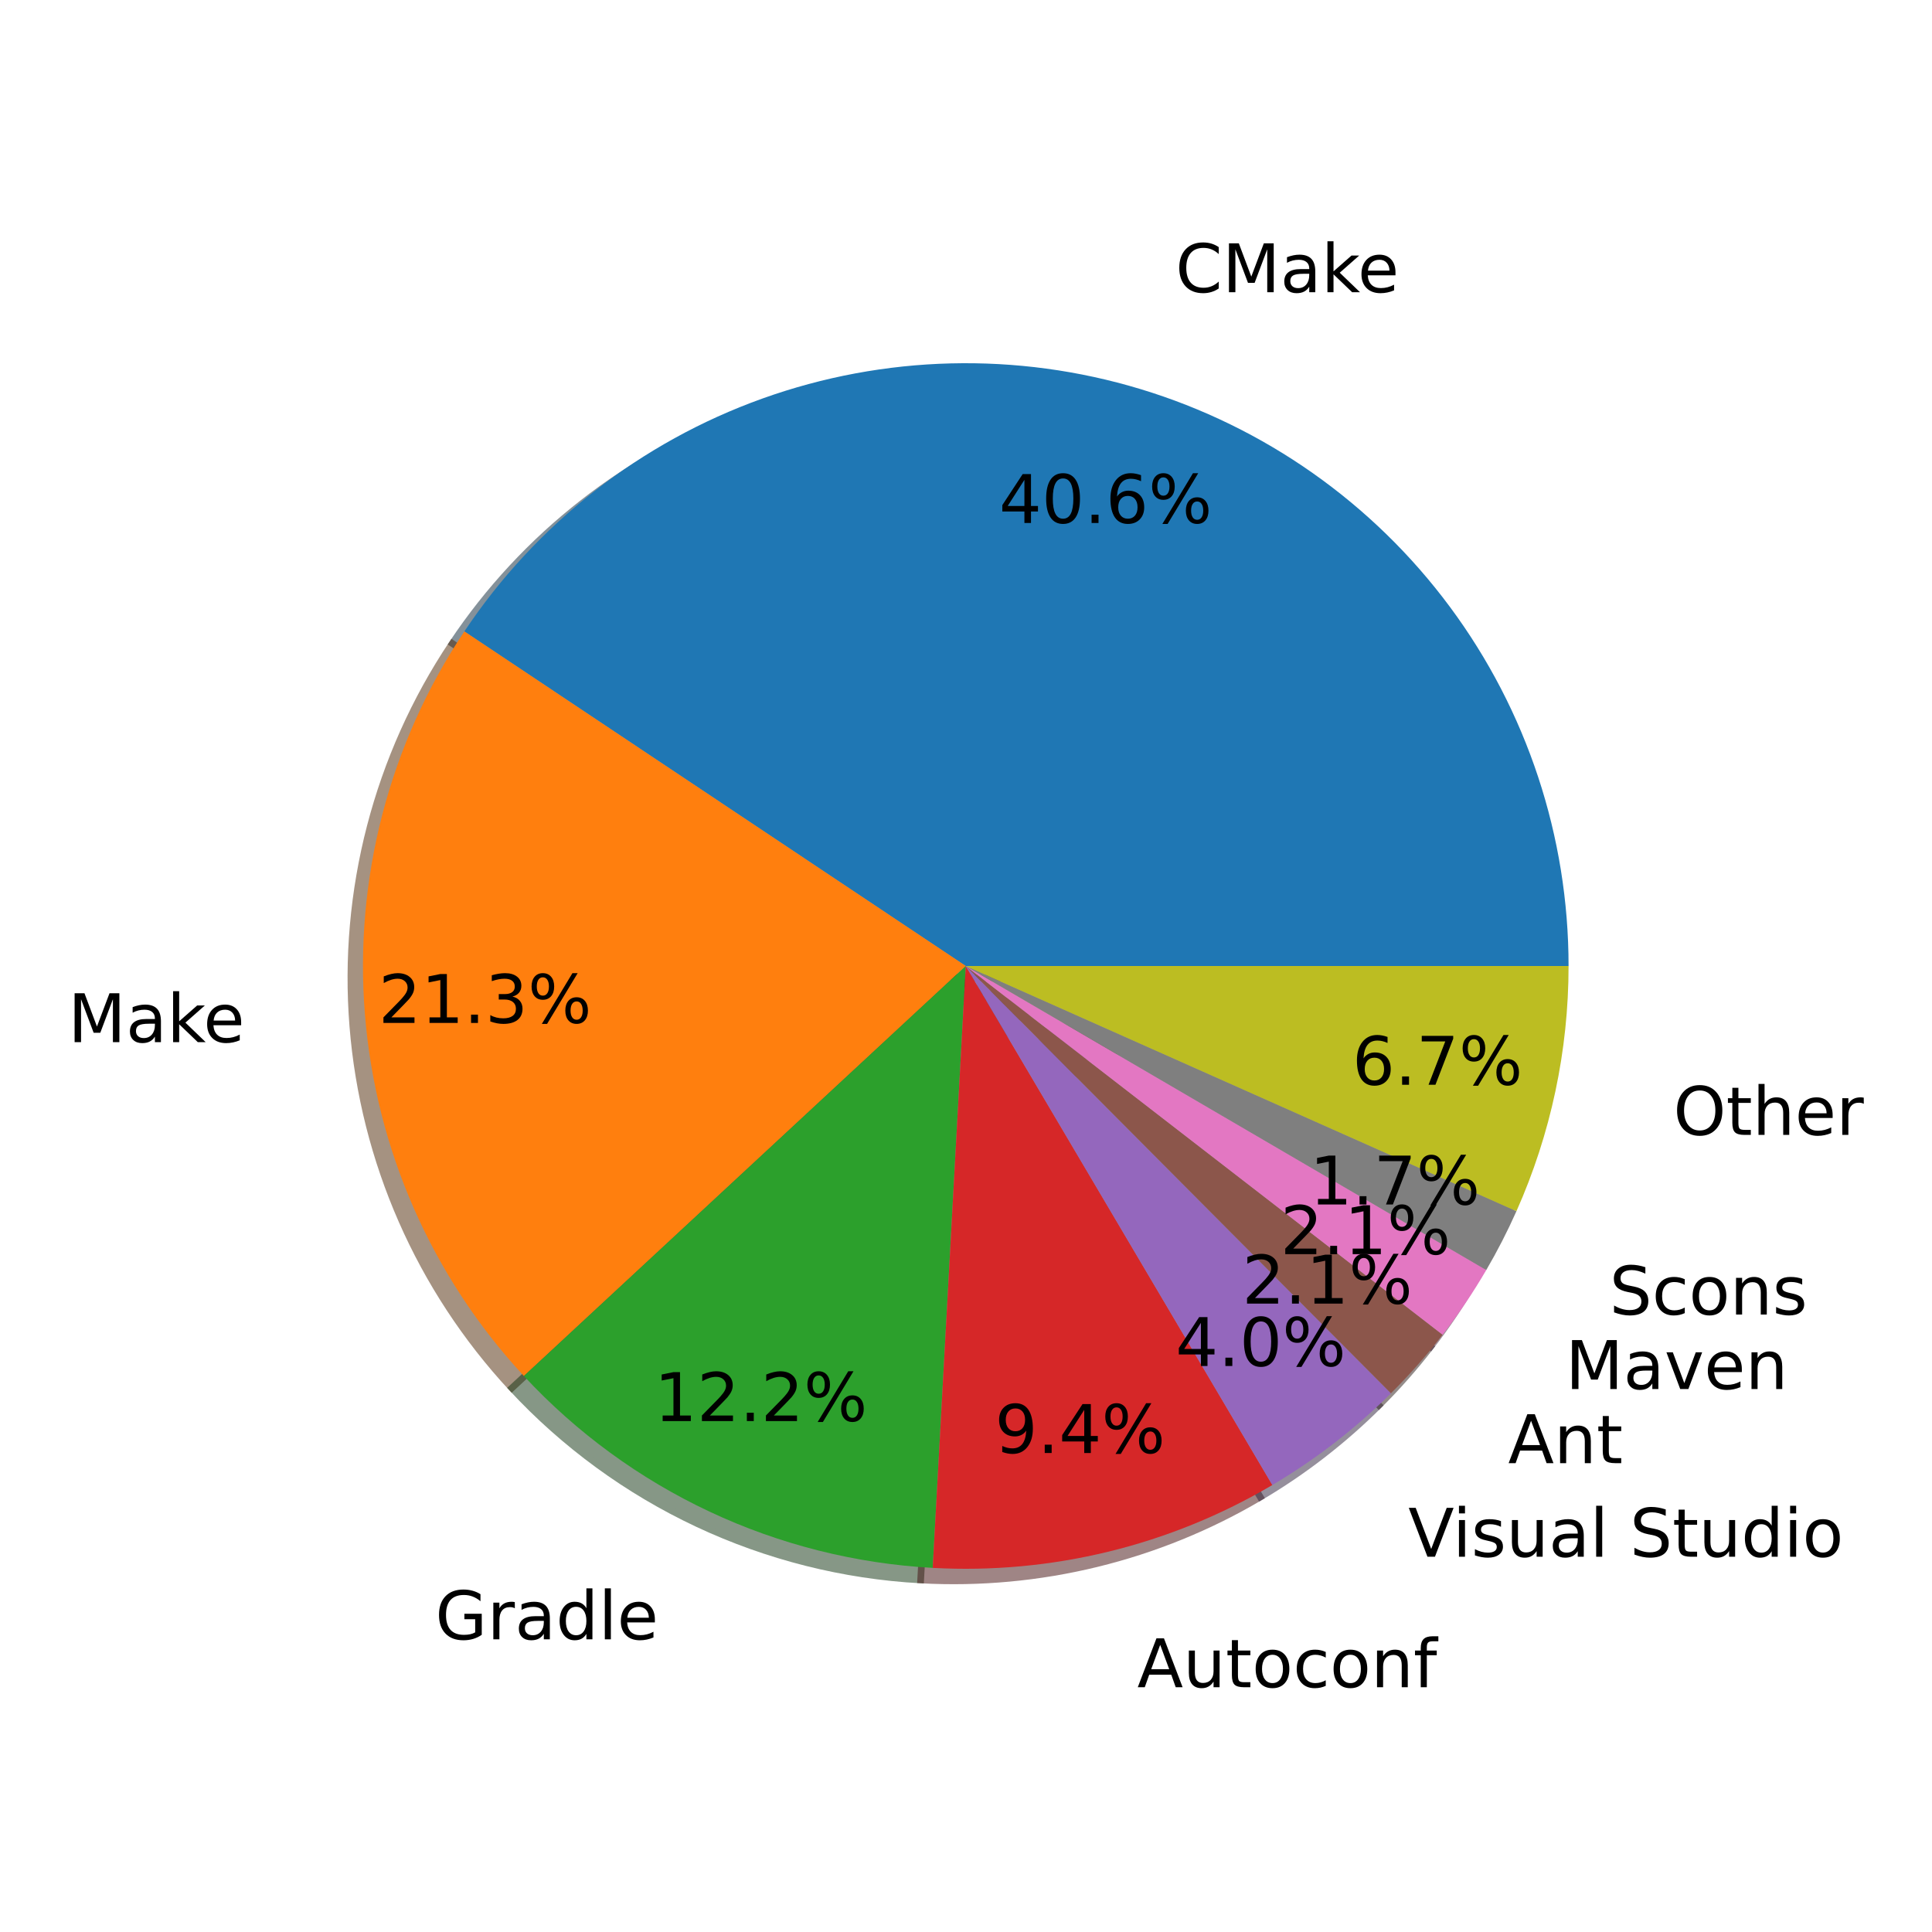
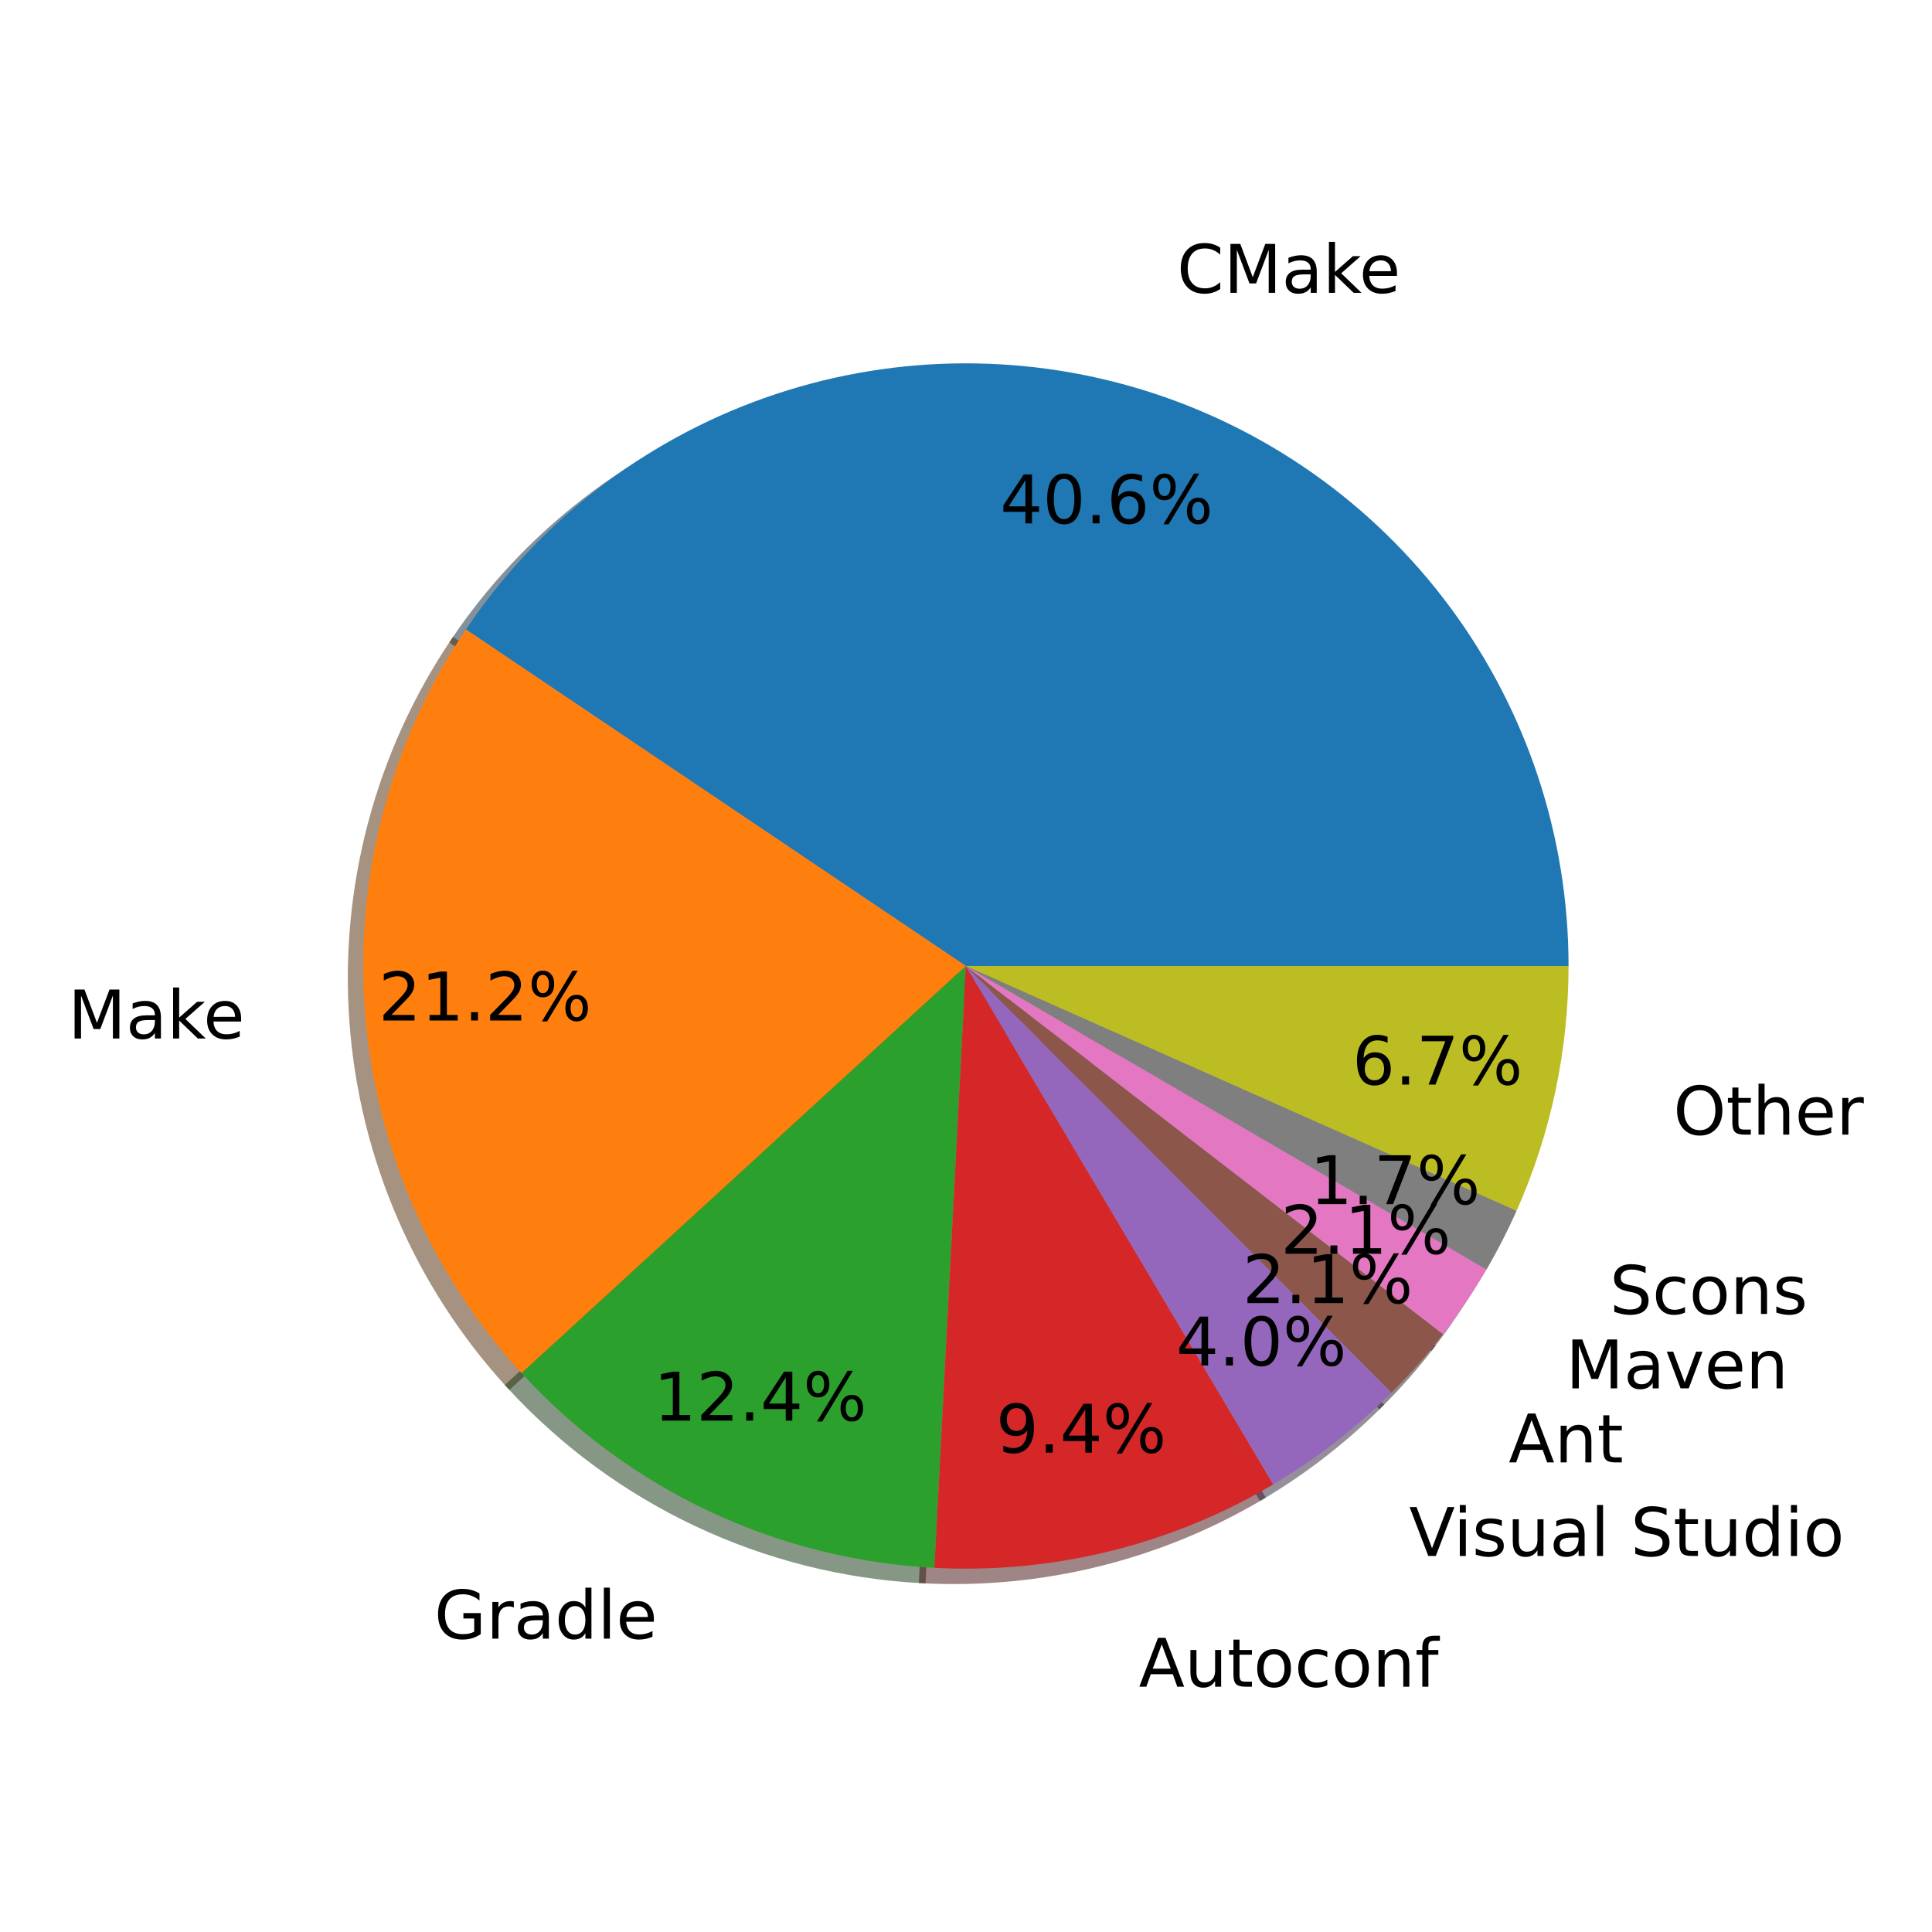
<svg xmlns="http://www.w3.org/2000/svg" xmlns:xlink="http://www.w3.org/1999/xlink" width="288pt" height="288pt" viewBox="0 0 288 288" version="1.1">
  <defs>
    <style type="text/css">*{stroke-linejoin: round; stroke-linecap: butt}</style>
  </defs>
  <g id="figure_1">
    <g id="patch_1">
      <path d="M 0 288  L 288 288  L 288 0  L 0 0  L 0 288  z " style="fill: none" />
    </g>
    <g id="axes_1">
      <g id="patch_2">
-         <path d="M 232.026 145.797  C 232.026 126.518 225.821 107.741 214.334 92.258  C 202.847 76.774 186.677 65.391 168.226 59.801  C 149.775 54.21 130.006 54.703 111.857 61.206  C 93.708 67.71 78.124 79.885 67.424 95.922  L 142.168 145.797  L 232.026 145.797  z " style="fill: #092436; opacity: 0.5; stroke: #092436; stroke-linejoin: miter" />
+         <path d="M 232.024 145.797  C 232.024 126.553 225.841 107.809 214.39 92.342  C 202.94 76.876 186.817 65.49 168.412 59.872  C 150.006 54.254 130.274 54.697 112.138 61.133  C 94.002 67.57 78.406 79.666 67.66 95.63  L 142.186 145.797  L 232.024 145.797  z " style="fill: #092436; opacity: 0.5; stroke: #092436; stroke-linejoin: miter" />
      </g>
      <g id="patch_3">
-         <path d="M 67.424 95.922  C 56.212 112.723 50.987 132.824 52.597 152.959  C 54.207 173.094 62.559 192.109 76.298 206.916  L 142.168 145.797  L 67.424 95.922  z " style="fill: #4c2604; opacity: 0.5; stroke: #4c2604; stroke-linejoin: miter" />
+         <path d="M 67.66 95.63  C 56.401 112.356 51.094 132.394 52.599 152.5  C 54.103 172.605 62.333 191.631 75.955 206.495  L 142.186 145.797  L 67.66 95.63  z " style="fill: #4c2604; opacity: 0.5; stroke: #4c2604; stroke-linejoin: miter" />
      </g>
      <g id="patch_4">
-         <path d="M 76.298 206.916  C 84.145 215.372 93.547 222.239 103.99 227.141  C 114.433 232.042 125.723 234.887 137.242 235.52  L 142.168 145.797  L 76.298 206.916  z " style="fill: #0d300d; opacity: 0.5; stroke: #0d300d; stroke-linejoin: miter" />
+         <path d="M 75.955 206.495  C 83.837 215.095 93.319 222.079 103.87 227.054  C 114.422 232.029 125.842 234.902 137.492 235.512  L 142.186 145.797  L 75.955 206.495  z " style="fill: #0d300d; opacity: 0.5; stroke: #0d300d; stroke-linejoin: miter" />
      </g>
      <g id="patch_5">
-         <path d="M 137.242 235.52  C 146.057 236.004 154.895 235.186 163.472 233.093  C 172.048 231 180.27 227.654 187.871 223.164  L 142.168 145.797  L 137.242 235.52  z " style="fill: #400c0c; opacity: 0.5; stroke: #400c0c; stroke-linejoin: miter" />
+         <path d="M 137.492 235.512  C 146.292 235.972 155.112 235.135 163.669 233.028  C 172.226 230.921 180.426 227.566 188.006 223.072  L 142.186 145.797  L 137.492 235.512  z " style="fill: #400c0c; opacity: 0.5; stroke: #400c0c; stroke-linejoin: miter" />
      </g>
      <g id="patch_6">
-         <path d="M 187.871 223.164  C 191.087 221.264 194.182 219.166 197.136 216.881  C 200.091 214.596 202.901 212.129 205.549 209.494  L 142.168 145.797  L 187.871 223.164  z " style="fill: #2c1f39; opacity: 0.5; stroke: #2c1f39; stroke-linejoin: miter" />
+         <path d="M 188.006 223.072  C 191.213 221.17 194.299 219.07 197.245 216.785  C 200.191 214.5 202.992 212.034 205.632 209.401  L 142.186 145.797  L 188.006 223.072  z " style="fill: #2c1f39; opacity: 0.5; stroke: #2c1f39; stroke-linejoin: miter" />
      </g>
      <g id="patch_7">
-         <path d="M 205.549 209.494  C 206.925 208.125 208.257 206.711 209.542 205.255  C 210.827 203.799 212.064 202.301 213.252 200.765  L 142.168 145.797  L 205.549 209.494  z " style="fill: #2a1a16; opacity: 0.5; stroke: #2a1a16; stroke-linejoin: miter" />
+         <path d="M 205.632 209.401  C 207.004 208.032 208.332 206.619 209.613 205.164  C 210.894 203.709 212.127 202.213 213.312 200.679  L 142.186 145.797  L 205.632 209.401  z " style="fill: #2a1a16; opacity: 0.5; stroke: #2a1a16; stroke-linejoin: miter" />
      </g>
      <g id="patch_8">
-         <path d="M 213.252 200.765  C 214.44 199.229 215.578 197.655 216.664 196.045  C 217.75 194.435 218.783 192.79 219.762 191.113  L 142.168 145.797  L 213.252 200.765  z " style="fill: #44243a; opacity: 0.5; stroke: #44243a; stroke-linejoin: miter" />
+         <path d="M 213.312 200.679  C 214.496 199.144 215.63 197.571 216.712 195.963  C 217.795 194.355 218.825 192.713 219.801 191.038  L 142.186 145.797  L 213.312 200.679  z " style="fill: #44243a; opacity: 0.5; stroke: #44243a; stroke-linejoin: miter" />
      </g>
      <g id="patch_9">
-         <path d="M 219.762 191.113  C 220.591 189.695 221.381 188.253 222.13 186.791  C 222.88 185.329 223.589 183.847 224.257 182.345  L 142.168 145.797  L 219.762 191.113  z " style="fill: #262626; opacity: 0.5; stroke: #262626; stroke-linejoin: miter" />
+         <path d="M 219.801 191.038  C 220.627 189.621 221.414 188.182 222.161 186.722  C 222.908 185.262 223.615 183.781 224.281 182.283  L 142.186 145.797  L 219.801 191.038  z " style="fill: #262626; opacity: 0.5; stroke: #262626; stroke-linejoin: miter" />
      </g>
      <g id="patch_10">
-         <path d="M 224.257 182.345  C 226.811 176.609 228.757 170.621 230.062 164.48  C 231.368 158.338 232.026 152.076 232.026 145.797  L 142.168 145.797  L 224.257 182.345  z " style="fill: #38390a; opacity: 0.5; stroke: #38390a; stroke-linejoin: miter" />
+         <path d="M 224.281 182.283  C 226.827 176.555 228.766 170.577 230.067 164.446  C 231.368 158.315 232.024 152.064 232.024 145.797  L 142.186 145.797  L 224.281 182.283  z " style="fill: #38390a; opacity: 0.5; stroke: #38390a; stroke-linejoin: miter" />
      </g>
      <g id="patch_11">
-         <path d="M 233.823 144  C 233.823 124.721 227.619 105.944 216.132 90.461  C 204.644 74.977 188.474 63.594 170.023 58.004  C 151.572 52.413 131.803 52.906 113.654 59.409  C 95.505 65.913 79.922 78.088 69.221 94.124  L 143.966 144  L 233.823 144  z " style="fill: #1f77b4" />
+         <path d="M 233.821 144  C 233.821 124.756 227.637 106.012 216.187 90.545  C 204.737 75.079 188.614 63.693 170.209 58.075  C 151.803 52.458 132.07 52.9 113.935 59.336  C 95.799 65.773 80.203 77.869 69.457 93.833  L 143.983 144  L 233.821 144  z " style="fill: #1f77b4" />
      </g>
      <g id="patch_12">
-         <path d="M 69.221 94.124  C 58.009 110.926 52.784 131.027 54.394 151.162  C 56.004 171.296 64.357 190.312 78.095 205.119  L 143.966 144  L 69.221 94.124  z " style="fill: #ff7f0e" />
+         <path d="M 69.457 93.833  C 58.198 110.559 52.891 130.597 54.395 150.703  C 55.9 170.809 64.13 189.834 77.752 204.698  L 143.983 144  L 69.457 93.833  z " style="fill: #ff7f0e" />
      </g>
      <g id="patch_13">
-         <path d="M 78.095 205.119  C 85.942 213.575 95.344 220.442 105.787 225.344  C 116.23 230.245 127.52 233.09 139.039 233.722  L 143.966 144  L 78.095 205.119  z " style="fill: #2ca02c" />
+         <path d="M 77.752 204.698  C 85.634 213.298 95.116 220.282 105.667 225.257  C 116.219 230.233 127.639 233.106 139.289 233.715  L 143.983 144  L 77.752 204.698  z " style="fill: #2ca02c" />
      </g>
      <g id="patch_14">
-         <path d="M 139.039 233.722  C 147.854 234.206 156.692 233.389 165.269 231.296  C 173.846 229.203 182.067 225.857 189.668 221.367  L 143.966 144  L 139.039 233.722  z " style="fill: #d62728" />
+         <path d="M 139.289 233.715  C 148.089 234.176 156.909 233.339 165.466 231.231  C 174.022 229.124 182.223 225.769 189.803 221.275  L 143.983 144  L 139.289 233.715  z " style="fill: #d62728" />
      </g>
      <g id="patch_15">
-         <path d="M 189.668 221.367  C 192.884 219.467 195.979 217.369 198.934 215.084  C 201.889 212.799 204.698 210.332 207.346 207.697  L 143.966 144  L 189.668 221.367  z " style="fill: #9467bd" />
+         <path d="M 189.803 221.275  C 193.01 219.373 196.095 217.274 199.042 214.989  C 201.988 212.703 204.789 210.237 207.429 207.604  L 143.983 144  L 189.803 221.275  z " style="fill: #9467bd" />
      </g>
      <g id="patch_16">
-         <path d="M 207.346 207.697  C 208.722 206.327 210.054 204.913 211.339 203.457  C 212.624 202.001 213.861 200.504 215.049 198.968  L 143.966 144  L 207.346 207.697  z " style="fill: #8c564b" />
+         <path d="M 207.429 207.604  C 208.801 206.235 210.129 204.822 211.41 203.367  C 212.691 201.912 213.924 200.416 215.108 198.882  L 143.983 144  L 207.429 207.604  z " style="fill: #8c564b" />
      </g>
      <g id="patch_17">
-         <path d="M 215.049 198.968  C 216.237 197.432 217.375 195.858 218.461 194.248  C 219.547 192.638 220.58 190.993 221.56 189.316  L 143.966 144  L 215.049 198.968  z " style="fill: #e377c2" />
+         <path d="M 215.108 198.882  C 216.292 197.347 217.427 195.775 218.509 194.167  C 219.591 192.559 220.622 190.916 221.598 189.241  L 143.983 144  L 215.108 198.882  z " style="fill: #e377c2" />
      </g>
      <g id="patch_18">
-         <path d="M 221.56 189.316  C 222.388 187.897 223.178 186.456 223.927 184.994  C 224.677 183.532 225.386 182.049 226.055 180.548  L 143.966 144  L 221.56 189.316  z " style="fill: #7f7f7f" />
+         <path d="M 221.598 189.241  C 222.424 187.824 223.211 186.385 223.958 184.925  C 224.705 183.465 225.412 181.985 226.078 180.486  L 143.983 144  L 221.598 189.241  z " style="fill: #7f7f7f" />
      </g>
      <g id="patch_19">
-         <path d="M 226.055 180.548  C 228.608 174.812 230.554 168.824 231.86 162.682  C 233.165 156.541 233.823 150.279 233.823 144  L 143.966 144  L 226.055 180.548  z " style="fill: #bcbd22" />
+         <path d="M 226.078 180.486  C 228.624 174.758 230.563 168.78 231.864 162.649  C 233.165 156.518 233.821 150.268 233.821 144  L 143.983 144  L 226.078 180.486  z " style="fill: #bcbd22" />
      </g>
      <g id="matplotlib.axis_1" />
      <g id="matplotlib.axis_2" />
      <g id="text_1">
-         <g transform="translate(175.2346 43.56366)scale(0.1 -0.1)">
+         <g transform="translate(175.4537 43.64975)scale(0.1 -0.1)">
          <defs>
            <path id="DejaVuSans-43" d="M 4122 4306  L 4122 3641  Q 3803 3938 3442 4084  Q 3081 4231 2675 4231  Q 1875 4231 1450 3742  Q 1025 3253 1025 2328  Q 1025 1406 1450 917  Q 1875 428 2675 428  Q 3081 428 3442 575  Q 3803 722 4122 1019  L 4122 359  Q 3791 134 3420 21  Q 3050 -91 2638 -91  Q 1578 -91 968 557  Q 359 1206 359 2328  Q 359 3453 968 4101  Q 1578 4750 2638 4750  Q 3056 4750 3426 4639  Q 3797 4528 4122 4306  z " transform="scale(0.015625)" />
            <path id="DejaVuSans-4d" d="M 628 4666  L 1569 4666  L 2759 1491  L 3956 4666  L 4897 4666  L 4897 0  L 4281 0  L 4281 4097  L 3078 897  L 2444 897  L 1241 4097  L 1241 0  L 628 0  L 628 4666  z " transform="scale(0.015625)" />
            <path id="DejaVuSans-61" d="M 2194 1759  Q 1497 1759 1228 1600  Q 959 1441 959 1056  Q 959 750 1161 570  Q 1363 391 1709 391  Q 2188 391 2477 730  Q 2766 1069 2766 1631  L 2766 1759  L 2194 1759  z M 3341 1997  L 3341 0  L 2766 0  L 2766 531  Q 2569 213 2275 61  Q 1981 -91 1556 -91  Q 1019 -91 701 211  Q 384 513 384 1019  Q 384 1609 779 1909  Q 1175 2209 1959 2209  L 2766 2209  L 2766 2266  Q 2766 2663 2505 2880  Q 2244 3097 1772 3097  Q 1472 3097 1187 3025  Q 903 2953 641 2809  L 641 3341  Q 956 3463 1253 3523  Q 1550 3584 1831 3584  Q 2591 3584 2966 3190  Q 3341 2797 3341 1997  z " transform="scale(0.015625)" />
            <path id="DejaVuSans-6b" d="M 581 4863  L 1159 4863  L 1159 1991  L 2875 3500  L 3609 3500  L 1753 1863  L 3688 0  L 2938 0  L 1159 1709  L 1159 0  L 581 0  L 581 4863  z " transform="scale(0.015625)" />
            <path id="DejaVuSans-65" d="M 3597 1894  L 3597 1613  L 953 1613  Q 991 1019 1311 708  Q 1631 397 2203 397  Q 2534 397 2845 478  Q 3156 559 3463 722  L 3463 178  Q 3153 47 2828 -22  Q 2503 -91 2169 -91  Q 1331 -91 842 396  Q 353 884 353 1716  Q 353 2575 817 3079  Q 1281 3584 2069 3584  Q 2775 3584 3186 3129  Q 3597 2675 3597 1894  z M 3022 2063  Q 3016 2534 2758 2815  Q 2500 3097 2075 3097  Q 1594 3097 1305 2825  Q 1016 2553 972 2059  L 3022 2063  z " transform="scale(0.015625)" />
          </defs>
          <use xlink:href="#DejaVuSans-43" />
          <use xlink:href="#DejaVuSans-4d" x="69.824" />
          <use xlink:href="#DejaVuSans-61" x="156.104" />
          <use xlink:href="#DejaVuSans-6b" x="217.383" />
          <use xlink:href="#DejaVuSans-65" x="271.668" />
        </g>
      </g>
      <g id="text_2">
-         <g transform="translate(148.928 77.96223)scale(0.1 -0.1)">
+         <g transform="translate(149.0798 78.01962)scale(0.1 -0.1)">
          <defs>
            <path id="DejaVuSans-34" d="M 2419 4116  L 825 1625  L 2419 1625  L 2419 4116  z M 2253 4666  L 3047 4666  L 3047 1625  L 3713 1625  L 3713 1100  L 3047 1100  L 3047 0  L 2419 0  L 2419 1100  L 313 1100  L 313 1709  L 2253 4666  z " transform="scale(0.015625)" />
            <path id="DejaVuSans-30" d="M 2034 4250  Q 1547 4250 1301 3770  Q 1056 3291 1056 2328  Q 1056 1369 1301 889  Q 1547 409 2034 409  Q 2525 409 2770 889  Q 3016 1369 3016 2328  Q 3016 3291 2770 3770  Q 2525 4250 2034 4250  z M 2034 4750  Q 2819 4750 3233 4129  Q 3647 3509 3647 2328  Q 3647 1150 3233 529  Q 2819 -91 2034 -91  Q 1250 -91 836 529  Q 422 1150 422 2328  Q 422 3509 836 4129  Q 1250 4750 2034 4750  z " transform="scale(0.015625)" />
            <path id="DejaVuSans-2e" d="M 684 794  L 1344 794  L 1344 0  L 684 0  L 684 794  z " transform="scale(0.015625)" />
            <path id="DejaVuSans-36" d="M 2113 2584  Q 1688 2584 1439 2293  Q 1191 2003 1191 1497  Q 1191 994 1439 701  Q 1688 409 2113 409  Q 2538 409 2786 701  Q 3034 994 3034 1497  Q 3034 2003 2786 2293  Q 2538 2584 2113 2584  z M 3366 4563  L 3366 3988  Q 3128 4100 2886 4159  Q 2644 4219 2406 4219  Q 1781 4219 1451 3797  Q 1122 3375 1075 2522  Q 1259 2794 1537 2939  Q 1816 3084 2150 3084  Q 2853 3084 3261 2657  Q 3669 2231 3669 1497  Q 3669 778 3244 343  Q 2819 -91 2113 -91  Q 1303 -91 875 529  Q 447 1150 447 2328  Q 447 3434 972 4092  Q 1497 4750 2381 4750  Q 2619 4750 2861 4703  Q 3103 4656 3366 4563  z " transform="scale(0.015625)" />
            <path id="DejaVuSans-25" d="M 4653 2053  Q 4381 2053 4226 1822  Q 4072 1591 4072 1178  Q 4072 772 4226 539  Q 4381 306 4653 306  Q 4919 306 5073 539  Q 5228 772 5228 1178  Q 5228 1588 5073 1820  Q 4919 2053 4653 2053  z M 4653 2450  Q 5147 2450 5437 2106  Q 5728 1763 5728 1178  Q 5728 594 5436 251  Q 5144 -91 4653 -91  Q 4153 -91 3862 251  Q 3572 594 3572 1178  Q 3572 1766 3864 2108  Q 4156 2450 4653 2450  z M 1428 4353  Q 1159 4353 1004 4120  Q 850 3888 850 3481  Q 850 3069 1003 2837  Q 1156 2606 1428 2606  Q 1700 2606 1854 2837  Q 2009 3069 2009 3481  Q 2009 3884 1853 4118  Q 1697 4353 1428 4353  z M 4250 4750  L 4750 4750  L 1831 -91  L 1331 -91  L 4250 4750  z M 1428 4750  Q 1922 4750 2215 4408  Q 2509 4066 2509 3481  Q 2509 2891 2217 2550  Q 1925 2209 1428 2209  Q 931 2209 642 2551  Q 353 2894 353 3481  Q 353 4063 643 4406  Q 934 4750 1428 4750  z " transform="scale(0.015625)" />
          </defs>
          <use xlink:href="#DejaVuSans-34" />
          <use xlink:href="#DejaVuSans-30" x="63.623" />
          <use xlink:href="#DejaVuSans-2e" x="127.246" />
          <use xlink:href="#DejaVuSans-36" x="159.033" />
          <use xlink:href="#DejaVuSans-25" x="222.656" />
        </g>
      </g>
      <g id="text_3">
-         <g transform="translate(10.14208 155.3536)scale(0.1 -0.1)">
+         <g transform="translate(10.14048 154.8029)scale(0.1 -0.1)">
          <use xlink:href="#DejaVuSans-4d" />
          <use xlink:href="#DejaVuSans-61" x="86.279" />
          <use xlink:href="#DejaVuSans-6b" x="147.559" />
          <use xlink:href="#DejaVuSans-65" x="201.844" />
        </g>
      </g>
      <g id="text_4">
-         <g transform="translate(56.42466 152.4888)scale(0.1 -0.1)">
+         <g transform="translate(56.42936 152.1218)scale(0.1 -0.1)">
          <defs>
            <path id="DejaVuSans-32" d="M 1228 531  L 3431 531  L 3431 0  L 469 0  L 469 531  Q 828 903 1448 1529  Q 2069 2156 2228 2338  Q 2531 2678 2651 2914  Q 2772 3150 2772 3378  Q 2772 3750 2511 3984  Q 2250 4219 1831 4219  Q 1534 4219 1204 4116  Q 875 4013 500 3803  L 500 4441  Q 881 4594 1212 4672  Q 1544 4750 1819 4750  Q 2544 4750 2975 4387  Q 3406 4025 3406 3419  Q 3406 3131 3298 2873  Q 3191 2616 2906 2266  Q 2828 2175 2409 1742  Q 1991 1309 1228 531  z " transform="scale(0.015625)" />
            <path id="DejaVuSans-31" d="M 794 531  L 1825 531  L 1825 4091  L 703 3866  L 703 4441  L 1819 4666  L 2450 4666  L 2450 531  L 3481 531  L 3481 0  L 794 0  L 794 531  z " transform="scale(0.015625)" />
-             <path id="DejaVuSans-33" d="M 2597 2516  Q 3050 2419 3304 2112  Q 3559 1806 3559 1356  Q 3559 666 3084 287  Q 2609 -91 1734 -91  Q 1441 -91 1130 -33  Q 819 25 488 141  L 488 750  Q 750 597 1062 519  Q 1375 441 1716 441  Q 2309 441 2620 675  Q 2931 909 2931 1356  Q 2931 1769 2642 2001  Q 2353 2234 1838 2234  L 1294 2234  L 1294 2753  L 1863 2753  Q 2328 2753 2575 2939  Q 2822 3125 2822 3475  Q 2822 3834 2567 4026  Q 2313 4219 1838 4219  Q 1578 4219 1281 4162  Q 984 4106 628 3988  L 628 4550  Q 988 4650 1302 4700  Q 1616 4750 1894 4750  Q 2613 4750 3031 4423  Q 3450 4097 3450 3541  Q 3450 3153 3228 2886  Q 3006 2619 2597 2516  z " transform="scale(0.015625)" />
          </defs>
          <use xlink:href="#DejaVuSans-32" />
          <use xlink:href="#DejaVuSans-31" x="63.623" />
          <use xlink:href="#DejaVuSans-2e" x="127.246" />
-           <use xlink:href="#DejaVuSans-33" x="159.033" />
+           <use xlink:href="#DejaVuSans-32" x="159.033" />
          <use xlink:href="#DejaVuSans-25" x="222.656" />
        </g>
      </g>
      <g id="text_5">
-         <g transform="translate(64.88437 244.3718)scale(0.1 -0.1)">
+         <g transform="translate(64.73672 244.268)scale(0.1 -0.1)">
          <defs>
            <path id="DejaVuSans-47" d="M 3809 666  L 3809 1919  L 2778 1919  L 2778 2438  L 4434 2438  L 4434 434  Q 4069 175 3628 42  Q 3188 -91 2688 -91  Q 1594 -91 976 548  Q 359 1188 359 2328  Q 359 3472 976 4111  Q 1594 4750 2688 4750  Q 3144 4750 3555 4637  Q 3966 4525 4313 4306  L 4313 3634  Q 3963 3931 3569 4081  Q 3175 4231 2741 4231  Q 1884 4231 1454 3753  Q 1025 3275 1025 2328  Q 1025 1384 1454 906  Q 1884 428 2741 428  Q 3075 428 3337 486  Q 3600 544 3809 666  z " transform="scale(0.015625)" />
            <path id="DejaVuSans-72" d="M 2631 2963  Q 2534 3019 2420 3045  Q 2306 3072 2169 3072  Q 1681 3072 1420 2755  Q 1159 2438 1159 1844  L 1159 0  L 581 0  L 581 3500  L 1159 3500  L 1159 2956  Q 1341 3275 1631 3429  Q 1922 3584 2338 3584  Q 2397 3584 2469 3576  Q 2541 3569 2628 3553  L 2631 2963  z " transform="scale(0.015625)" />
            <path id="DejaVuSans-64" d="M 2906 2969  L 2906 4863  L 3481 4863  L 3481 0  L 2906 0  L 2906 525  Q 2725 213 2448 61  Q 2172 -91 1784 -91  Q 1150 -91 751 415  Q 353 922 353 1747  Q 353 2572 751 3078  Q 1150 3584 1784 3584  Q 2172 3584 2448 3432  Q 2725 3281 2906 2969  z M 947 1747  Q 947 1113 1208 752  Q 1469 391 1925 391  Q 2381 391 2643 752  Q 2906 1113 2906 1747  Q 2906 2381 2643 2742  Q 2381 3103 1925 3103  Q 1469 3103 1208 2742  Q 947 2381 947 1747  z " transform="scale(0.015625)" />
            <path id="DejaVuSans-6c" d="M 603 4863  L 1178 4863  L 1178 0  L 603 0  L 603 4863  z " transform="scale(0.015625)" />
          </defs>
          <use xlink:href="#DejaVuSans-47" />
          <use xlink:href="#DejaVuSans-72" x="77.49" />
          <use xlink:href="#DejaVuSans-61" x="118.604" />
          <use xlink:href="#DejaVuSans-64" x="179.883" />
          <use xlink:href="#DejaVuSans-6c" x="243.359" />
          <use xlink:href="#DejaVuSans-65" x="271.143" />
        </g>
      </g>
      <g id="text_6">
-         <g transform="translate(97.53931 211.8343)scale(0.1 -0.1)">
+         <g transform="translate(97.44664 211.7651)scale(0.1 -0.1)">
          <use xlink:href="#DejaVuSans-31" />
          <use xlink:href="#DejaVuSans-32" x="63.623" />
          <use xlink:href="#DejaVuSans-2e" x="127.246" />
-           <use xlink:href="#DejaVuSans-32" x="159.033" />
+           <use xlink:href="#DejaVuSans-34" x="159.033" />
          <use xlink:href="#DejaVuSans-25" x="222.656" />
        </g>
      </g>
      <g id="text_7">
-         <g transform="translate(169.5298 251.5142)scale(0.1 -0.1)">
+         <g transform="translate(169.7624 251.4371)scale(0.1 -0.1)">
          <defs>
            <path id="DejaVuSans-41" d="M 2188 4044  L 1331 1722  L 3047 1722  L 2188 4044  z M 1831 4666  L 2547 4666  L 4325 0  L 3669 0  L 3244 1197  L 1141 1197  L 716 0  L 50 0  L 1831 4666  z " transform="scale(0.015625)" />
            <path id="DejaVuSans-75" d="M 544 1381  L 544 3500  L 1119 3500  L 1119 1403  Q 1119 906 1312 657  Q 1506 409 1894 409  Q 2359 409 2629 706  Q 2900 1003 2900 1516  L 2900 3500  L 3475 3500  L 3475 0  L 2900 0  L 2900 538  Q 2691 219 2414 64  Q 2138 -91 1772 -91  Q 1169 -91 856 284  Q 544 659 544 1381  z M 1991 3584  L 1991 3584  z " transform="scale(0.015625)" />
            <path id="DejaVuSans-74" d="M 1172 4494  L 1172 3500  L 2356 3500  L 2356 3053  L 1172 3053  L 1172 1153  Q 1172 725 1289 603  Q 1406 481 1766 481  L 2356 481  L 2356 0  L 1766 0  Q 1100 0 847 248  Q 594 497 594 1153  L 594 3053  L 172 3053  L 172 3500  L 594 3500  L 594 4494  L 1172 4494  z " transform="scale(0.015625)" />
            <path id="DejaVuSans-6f" d="M 1959 3097  Q 1497 3097 1228 2736  Q 959 2375 959 1747  Q 959 1119 1226 758  Q 1494 397 1959 397  Q 2419 397 2687 759  Q 2956 1122 2956 1747  Q 2956 2369 2687 2733  Q 2419 3097 1959 3097  z M 1959 3584  Q 2709 3584 3137 3096  Q 3566 2609 3566 1747  Q 3566 888 3137 398  Q 2709 -91 1959 -91  Q 1206 -91 779 398  Q 353 888 353 1747  Q 353 2609 779 3096  Q 1206 3584 1959 3584  z " transform="scale(0.015625)" />
            <path id="DejaVuSans-63" d="M 3122 3366  L 3122 2828  Q 2878 2963 2633 3030  Q 2388 3097 2138 3097  Q 1578 3097 1268 2742  Q 959 2388 959 1747  Q 959 1106 1268 751  Q 1578 397 2138 397  Q 2388 397 2633 464  Q 2878 531 3122 666  L 3122 134  Q 2881 22 2623 -34  Q 2366 -91 2075 -91  Q 1284 -91 818 406  Q 353 903 353 1747  Q 353 2603 823 3093  Q 1294 3584 2113 3584  Q 2378 3584 2631 3529  Q 2884 3475 3122 3366  z " transform="scale(0.015625)" />
            <path id="DejaVuSans-6e" d="M 3513 2113  L 3513 0  L 2938 0  L 2938 2094  Q 2938 2591 2744 2837  Q 2550 3084 2163 3084  Q 1697 3084 1428 2787  Q 1159 2491 1159 1978  L 1159 0  L 581 0  L 581 3500  L 1159 3500  L 1159 2956  Q 1366 3272 1645 3428  Q 1925 3584 2291 3584  Q 2894 3584 3203 3211  Q 3513 2838 3513 2113  z " transform="scale(0.015625)" />
            <path id="DejaVuSans-66" d="M 2375 4863  L 2375 4384  L 1825 4384  Q 1516 4384 1395 4259  Q 1275 4134 1275 3809  L 1275 3500  L 2222 3500  L 2222 3053  L 1275 3053  L 1275 0  L 697 0  L 697 3053  L 147 3053  L 147 3500  L 697 3500  L 697 3744  Q 697 4328 969 4595  Q 1241 4863 1831 4863  L 2375 4863  z " transform="scale(0.015625)" />
          </defs>
          <use xlink:href="#DejaVuSans-41" />
          <use xlink:href="#DejaVuSans-75" x="68.408" />
          <use xlink:href="#DejaVuSans-74" x="131.787" />
          <use xlink:href="#DejaVuSans-6f" x="170.996" />
          <use xlink:href="#DejaVuSans-63" x="232.178" />
          <use xlink:href="#DejaVuSans-6f" x="287.158" />
          <use xlink:href="#DejaVuSans-6e" x="348.34" />
          <use xlink:href="#DejaVuSans-66" x="411.719" />
        </g>
      </g>
      <g id="text_8">
-         <g transform="translate(148.306 216.5959)scale(0.1 -0.1)">
+         <g transform="translate(148.4669 216.5445)scale(0.1 -0.1)">
          <defs>
            <path id="DejaVuSans-39" d="M 703 97  L 703 672  Q 941 559 1184 500  Q 1428 441 1663 441  Q 2288 441 2617 861  Q 2947 1281 2994 2138  Q 2813 1869 2534 1725  Q 2256 1581 1919 1581  Q 1219 1581 811 2004  Q 403 2428 403 3163  Q 403 3881 828 4315  Q 1253 4750 1959 4750  Q 2769 4750 3195 4129  Q 3622 3509 3622 2328  Q 3622 1225 3098 567  Q 2575 -91 1691 -91  Q 1453 -91 1209 -44  Q 966 3 703 97  z M 1959 2075  Q 2384 2075 2632 2365  Q 2881 2656 2881 3163  Q 2881 3666 2632 3958  Q 2384 4250 1959 4250  Q 1534 4250 1286 3958  Q 1038 3666 1038 3163  Q 1038 2656 1286 2365  Q 1534 2075 1959 2075  z " transform="scale(0.015625)" />
          </defs>
          <use xlink:href="#DejaVuSans-39" />
          <use xlink:href="#DejaVuSans-2e" x="63.623" />
          <use xlink:href="#DejaVuSans-34" x="95.41" />
          <use xlink:href="#DejaVuSans-25" x="159.033" />
        </g>
      </g>
      <g id="text_9">
-         <g transform="translate(209.9273 232.0598)scale(0.1 -0.1)">
+         <g transform="translate(210.0533 231.9456)scale(0.1 -0.1)">
          <defs>
            <path id="DejaVuSans-56" d="M 1831 0  L 50 4666  L 709 4666  L 2188 738  L 3669 4666  L 4325 4666  L 2547 0  L 1831 0  z " transform="scale(0.015625)" />
            <path id="DejaVuSans-69" d="M 603 3500  L 1178 3500  L 1178 0  L 603 0  L 603 3500  z M 603 4863  L 1178 4863  L 1178 4134  L 603 4134  L 603 4863  z " transform="scale(0.015625)" />
            <path id="DejaVuSans-73" d="M 2834 3397  L 2834 2853  Q 2591 2978 2328 3040  Q 2066 3103 1784 3103  Q 1356 3103 1142 2972  Q 928 2841 928 2578  Q 928 2378 1081 2264  Q 1234 2150 1697 2047  L 1894 2003  Q 2506 1872 2764 1633  Q 3022 1394 3022 966  Q 3022 478 2636 193  Q 2250 -91 1575 -91  Q 1294 -91 989 -36  Q 684 19 347 128  L 347 722  Q 666 556 975 473  Q 1284 391 1588 391  Q 1994 391 2212 530  Q 2431 669 2431 922  Q 2431 1156 2273 1281  Q 2116 1406 1581 1522  L 1381 1569  Q 847 1681 609 1914  Q 372 2147 372 2553  Q 372 3047 722 3315  Q 1072 3584 1716 3584  Q 2034 3584 2315 3537  Q 2597 3491 2834 3397  z " transform="scale(0.015625)" />
            <path id="DejaVuSans-20" transform="scale(0.015625)" />
            <path id="DejaVuSans-53" d="M 3425 4513  L 3425 3897  Q 3066 4069 2747 4153  Q 2428 4238 2131 4238  Q 1616 4238 1336 4038  Q 1056 3838 1056 3469  Q 1056 3159 1242 3001  Q 1428 2844 1947 2747  L 2328 2669  Q 3034 2534 3370 2195  Q 3706 1856 3706 1288  Q 3706 609 3251 259  Q 2797 -91 1919 -91  Q 1588 -91 1214 -16  Q 841 59 441 206  L 441 856  Q 825 641 1194 531  Q 1563 422 1919 422  Q 2459 422 2753 634  Q 3047 847 3047 1241  Q 3047 1584 2836 1778  Q 2625 1972 2144 2069  L 1759 2144  Q 1053 2284 737 2584  Q 422 2884 422 3419  Q 422 4038 858 4394  Q 1294 4750 2059 4750  Q 2388 4750 2728 4690  Q 3069 4631 3425 4513  z " transform="scale(0.015625)" />
          </defs>
          <use xlink:href="#DejaVuSans-56" />
          <use xlink:href="#DejaVuSans-69" x="66.158" />
          <use xlink:href="#DejaVuSans-73" x="93.941" />
          <use xlink:href="#DejaVuSans-75" x="146.041" />
          <use xlink:href="#DejaVuSans-61" x="209.42" />
          <use xlink:href="#DejaVuSans-6c" x="270.699" />
          <use xlink:href="#DejaVuSans-20" x="298.482" />
          <use xlink:href="#DejaVuSans-53" x="330.27" />
          <use xlink:href="#DejaVuSans-74" x="393.746" />
          <use xlink:href="#DejaVuSans-75" x="432.955" />
          <use xlink:href="#DejaVuSans-64" x="496.334" />
          <use xlink:href="#DejaVuSans-69" x="559.811" />
          <use xlink:href="#DejaVuSans-6f" x="587.594" />
        </g>
      </g>
      <g id="text_10">
-         <g transform="translate(175.2377 203.6263)scale(0.1 -0.1)">
+         <g transform="translate(175.3275 203.5502)scale(0.1 -0.1)">
          <use xlink:href="#DejaVuSans-34" />
          <use xlink:href="#DejaVuSans-2e" x="63.623" />
          <use xlink:href="#DejaVuSans-30" x="95.41" />
          <use xlink:href="#DejaVuSans-25" x="159.033" />
        </g>
      </g>
      <g id="text_11">
-         <g transform="translate(224.8138 218.1083)scale(0.1 -0.1)">
+         <g transform="translate(224.895 218)scale(0.1 -0.1)">
          <use xlink:href="#DejaVuSans-41" />
          <use xlink:href="#DejaVuSans-6e" x="68.408" />
          <use xlink:href="#DejaVuSans-74" x="131.787" />
        </g>
      </g>
      <g id="text_12">
-         <g transform="translate(185.1621 194.3253)scale(0.1 -0.1)">
+         <g transform="translate(185.222 194.2531)scale(0.1 -0.1)">
          <use xlink:href="#DejaVuSans-32" />
          <use xlink:href="#DejaVuSans-2e" x="63.623" />
          <use xlink:href="#DejaVuSans-31" x="95.41" />
          <use xlink:href="#DejaVuSans-25" x="159.033" />
        </g>
      </g>
      <g id="text_13">
-         <g transform="translate(233.3599 207.0566)scale(0.1 -0.1)">
+         <g transform="translate(233.4143 206.9593)scale(0.1 -0.1)">
          <defs>
            <path id="DejaVuSans-76" d="M 191 3500  L 800 3500  L 1894 563  L 2988 3500  L 3597 3500  L 2284 0  L 1503 0  L 191 3500  z " transform="scale(0.015625)" />
          </defs>
          <use xlink:href="#DejaVuSans-4d" />
          <use xlink:href="#DejaVuSans-61" x="86.279" />
          <use xlink:href="#DejaVuSans-76" x="147.559" />
          <use xlink:href="#DejaVuSans-65" x="206.738" />
          <use xlink:href="#DejaVuSans-6e" x="268.262" />
        </g>
      </g>
      <g id="text_14">
-         <g transform="translate(190.8595 186.9575)scale(0.1 -0.1)">
+         <g transform="translate(190.9015 186.8927)scale(0.1 -0.1)">
          <use xlink:href="#DejaVuSans-32" />
          <use xlink:href="#DejaVuSans-2e" x="63.623" />
          <use xlink:href="#DejaVuSans-31" x="95.41" />
          <use xlink:href="#DejaVuSans-25" x="159.033" />
        </g>
      </g>
      <g id="text_15">
-         <g transform="translate(239.9196 195.9521)scale(0.1 -0.1)">
+         <g transform="translate(239.9528 195.8693)scale(0.1 -0.1)">
          <use xlink:href="#DejaVuSans-53" />
          <use xlink:href="#DejaVuSans-63" x="63.477" />
          <use xlink:href="#DejaVuSans-6f" x="118.457" />
          <use xlink:href="#DejaVuSans-6e" x="179.639" />
          <use xlink:href="#DejaVuSans-73" x="243.018" />
        </g>
      </g>
      <g id="text_16">
-         <g transform="translate(195.2326 179.5545)scale(0.1 -0.1)">
+         <g transform="translate(195.2605 179.4993)scale(0.1 -0.1)">
          <defs>
            <path id="DejaVuSans-37" d="M 525 4666  L 3525 4666  L 3525 4397  L 1831 0  L 1172 0  L 2766 4134  L 525 4134  L 525 4666  z " transform="scale(0.015625)" />
          </defs>
          <use xlink:href="#DejaVuSans-31" />
          <use xlink:href="#DejaVuSans-2e" x="63.623" />
          <use xlink:href="#DejaVuSans-37" x="95.41" />
          <use xlink:href="#DejaVuSans-25" x="159.033" />
        </g>
      </g>
      <g id="text_17">
-         <g transform="translate(249.4383 169.1783)scale(0.1 -0.1)">
+         <g transform="translate(249.4399 169.1384)scale(0.1 -0.1)">
          <defs>
            <path id="DejaVuSans-4f" d="M 2522 4238  Q 1834 4238 1429 3725  Q 1025 3213 1025 2328  Q 1025 1447 1429 934  Q 1834 422 2522 422  Q 3209 422 3611 934  Q 4013 1447 4013 2328  Q 4013 3213 3611 3725  Q 3209 4238 2522 4238  z M 2522 4750  Q 3503 4750 4090 4092  Q 4678 3434 4678 2328  Q 4678 1225 4090 567  Q 3503 -91 2522 -91  Q 1538 -91 948 565  Q 359 1222 359 2328  Q 359 3434 948 4092  Q 1538 4750 2522 4750  z " transform="scale(0.015625)" />
            <path id="DejaVuSans-68" d="M 3513 2113  L 3513 0  L 2938 0  L 2938 2094  Q 2938 2591 2744 2837  Q 2550 3084 2163 3084  Q 1697 3084 1428 2787  Q 1159 2491 1159 1978  L 1159 0  L 581 0  L 581 4863  L 1159 4863  L 1159 2956  Q 1366 3272 1645 3428  Q 1925 3584 2291 3584  Q 2894 3584 3203 3211  Q 3513 2838 3513 2113  z " transform="scale(0.015625)" />
          </defs>
          <use xlink:href="#DejaVuSans-4f" />
          <use xlink:href="#DejaVuSans-74" x="78.711" />
          <use xlink:href="#DejaVuSans-68" x="117.92" />
          <use xlink:href="#DejaVuSans-65" x="181.299" />
          <use xlink:href="#DejaVuSans-72" x="242.822" />
        </g>
      </g>
      <g id="text_18">
-         <g transform="translate(201.5784 161.7053)scale(0.1 -0.1)">
+         <g transform="translate(201.5852 161.6787)scale(0.1 -0.1)">
          <use xlink:href="#DejaVuSans-36" />
          <use xlink:href="#DejaVuSans-2e" x="63.623" />
          <use xlink:href="#DejaVuSans-37" x="95.41" />
          <use xlink:href="#DejaVuSans-25" x="159.033" />
        </g>
      </g>
    </g>
  </g>
</svg>
